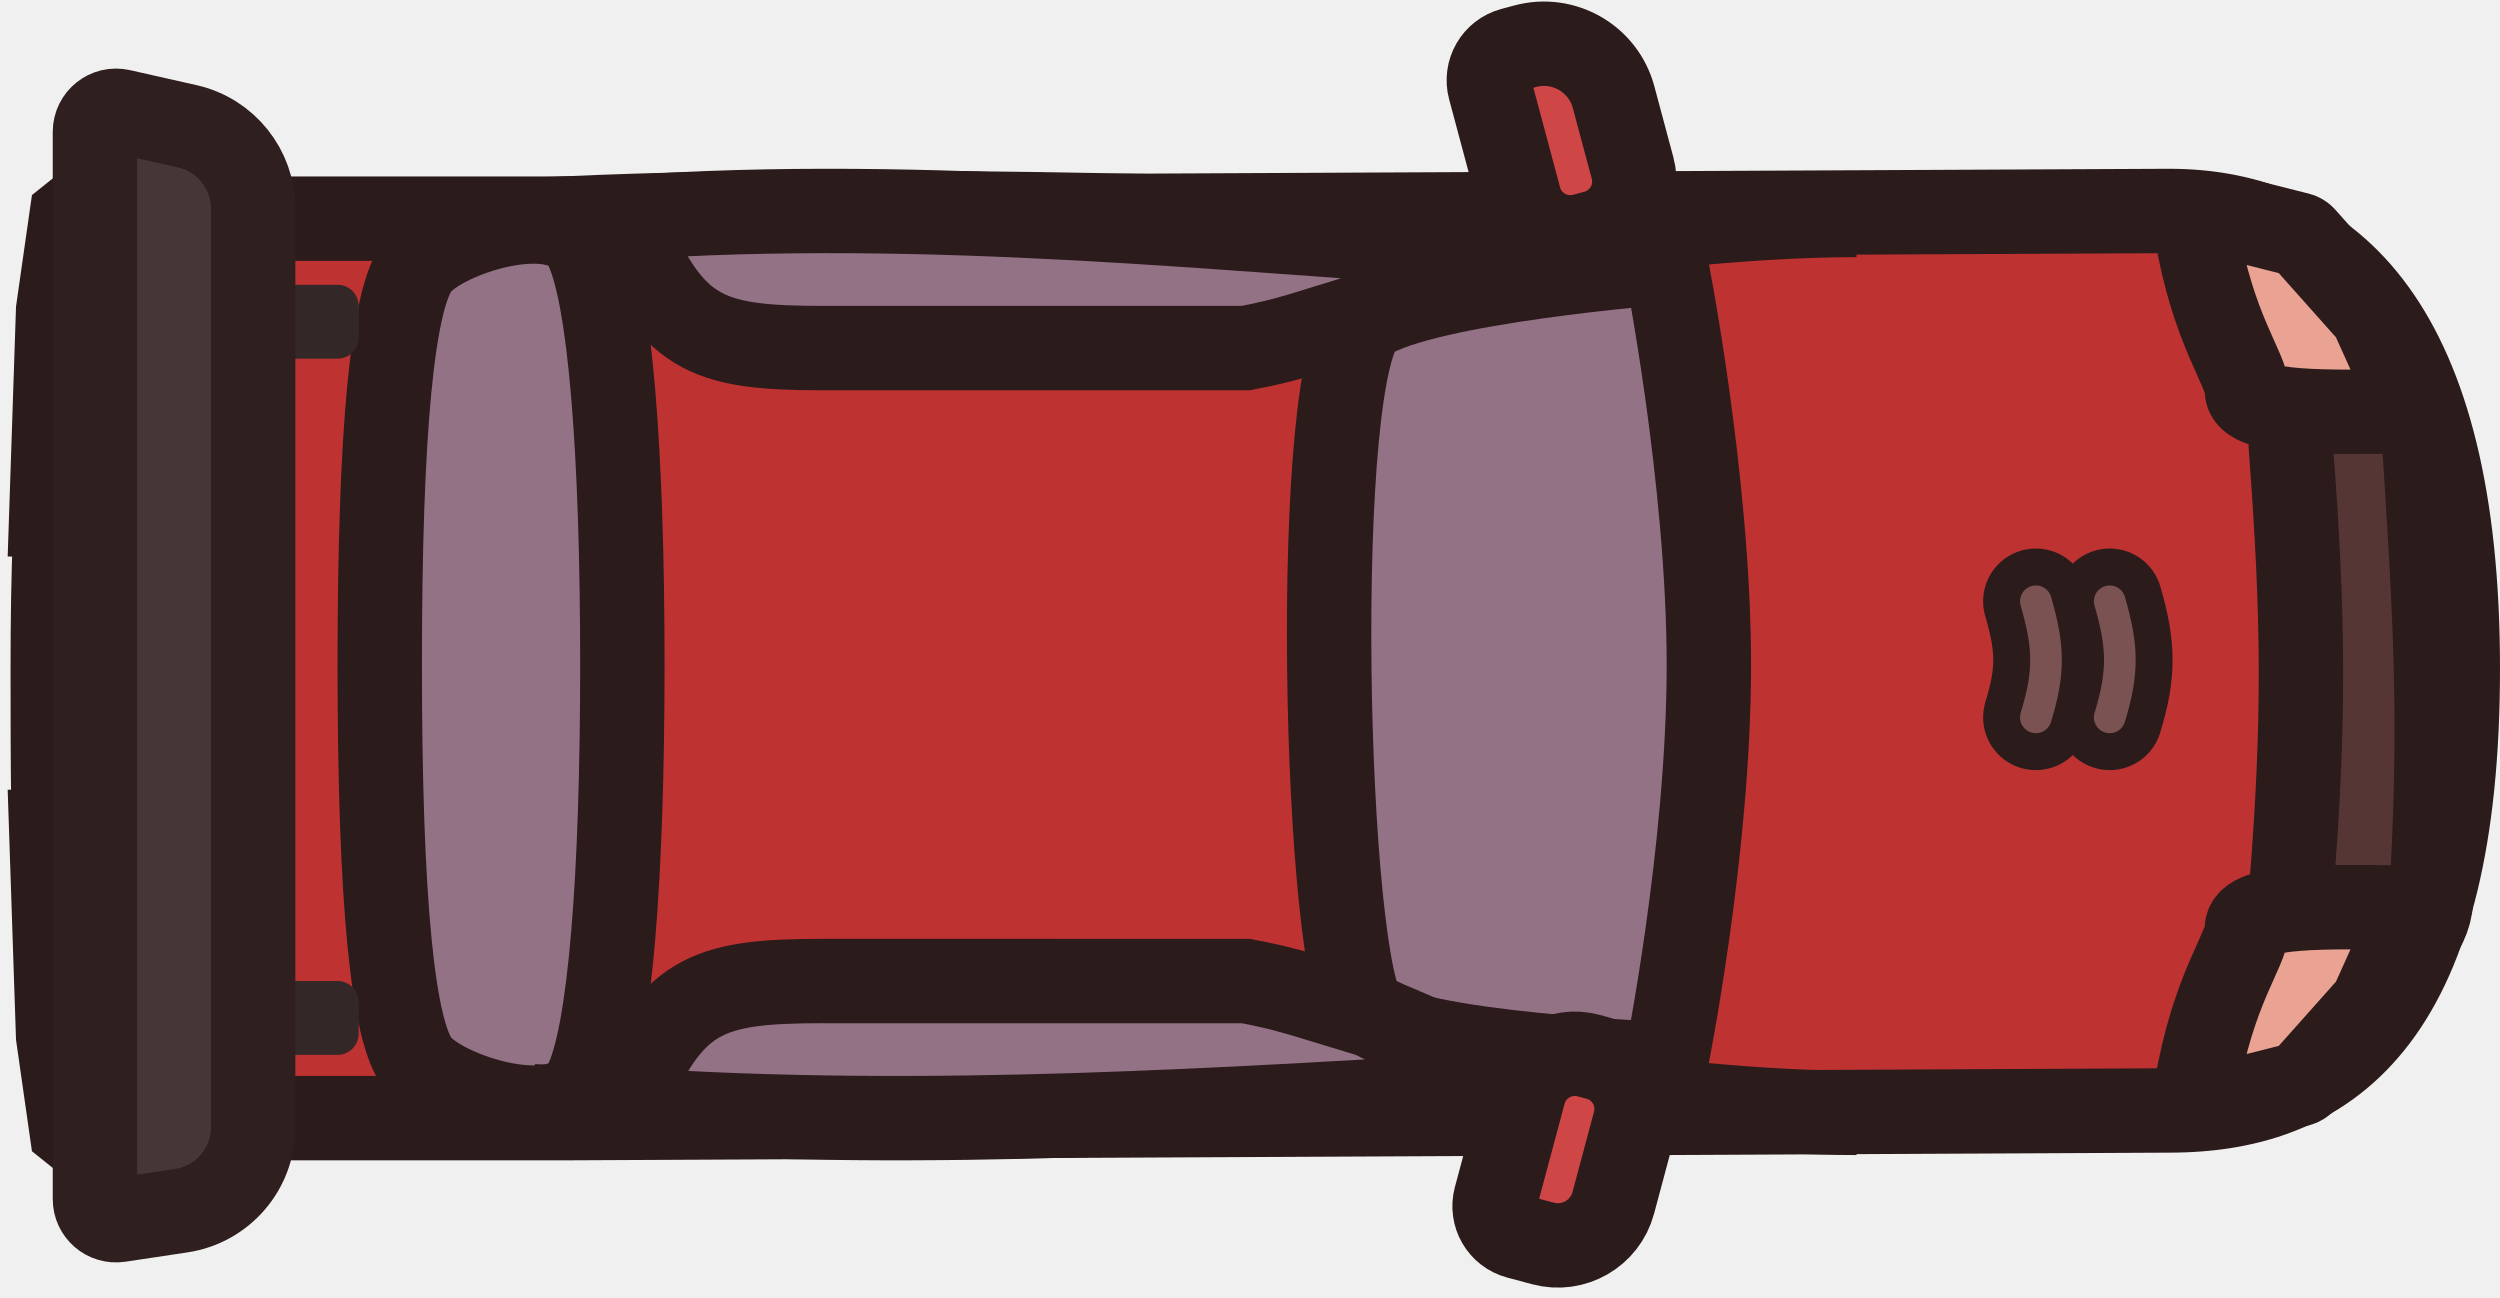
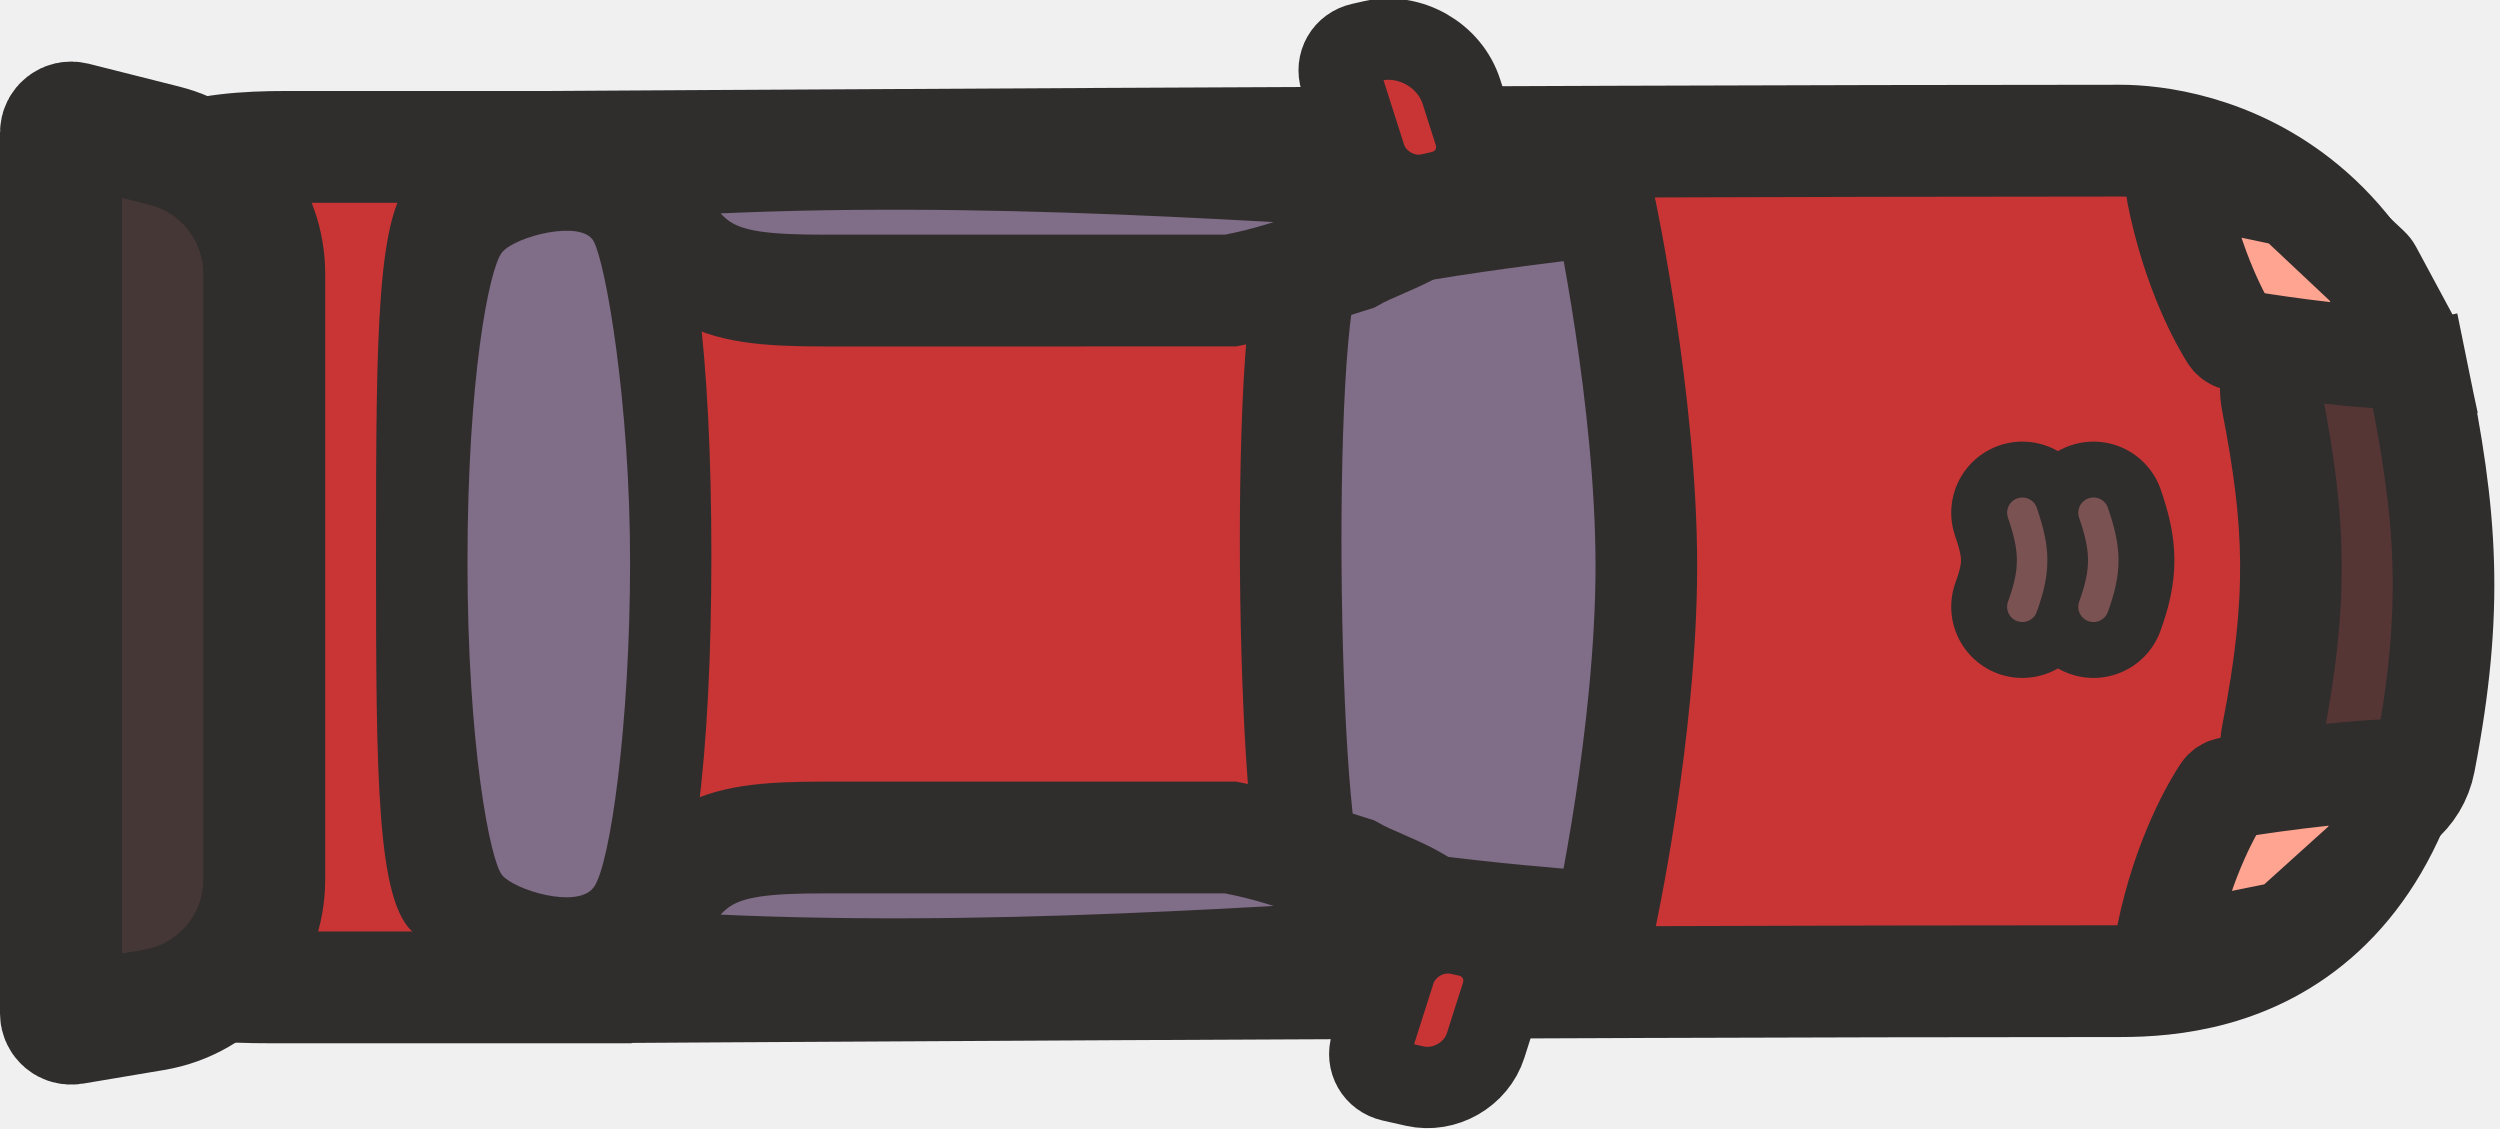
- <svg xmlns="http://www.w3.org/2000/svg" width="237" height="123" viewBox="0 0 237 123" fill="none">
-   <path d="M205.64 105.271C221.48 105.271 233 95.804 233 63.371C233 30.937 221 20 205.64 20L51.177 20.729H25.203C9.363 20.729 5 26.034 5 63.371C5 100.707 5.519 106 23.759 106H53.582L205.64 105.271Z" fill="#BF3232" stroke="#2B1B1B" stroke-width="8" />
-   <path d="M162 63.075C162 80.74 157.904 100.87 157.904 100.87C157.904 100.87 133.698 99.976 129.602 96.4C125.507 92.823 124.14 33.811 129.602 30.235C135.064 26.658 157.904 24.87 157.904 24.87C157.904 24.87 162 45.411 162 63.075Z" fill="#947286" stroke="#2B1B1B" stroke-width="8" />
-   <path d="M55.441 23.153C57.885 27.639 59 43.304 59 63C59 82.696 57.885 98.361 55.441 102.847C52.997 107.333 42.112 103.879 39.667 100.888C37.223 97.897 36 85.414 36 63C36 40.586 37.223 28.103 39.667 25.112C42.112 22.121 52.997 18.667 55.441 23.153Z" fill="#947286" stroke="#2B1B1B" stroke-width="8" />
-   <path d="M9 82.87V78.87H4.864L5.002 83.003L5.502 98.003L5.509 98.221L5.54 98.436L6.54 105.436L6.764 107.004L8.001 107.994L10.5 104.87C8.001 107.994 8.002 107.994 8.003 107.995L8.004 107.996L8.008 107.999L8.015 108.005L8.033 108.019L8.081 108.056C8.118 108.085 8.166 108.121 8.222 108.163C8.334 108.246 8.488 108.357 8.672 108.48C9.005 108.702 9.581 109.061 10.264 109.334C10.709 109.512 12.319 110.138 14.095 109.428C16.556 108.443 17 106.079 17 104.87C17 101.796 16.873 98.36 16.749 95.019L16.747 94.972C16.622 91.578 16.5 88.282 16.5 85.37C16.5 83.703 15.877 82.266 14.877 81.195C13.962 80.215 12.883 79.697 12.095 79.416C11.285 79.126 10.531 78.998 10.02 78.937C9.754 78.906 9.526 78.889 9.354 78.88C9.268 78.876 9.194 78.873 9.135 78.872C9.105 78.871 9.079 78.871 9.056 78.871L9.025 78.87L9.012 78.87L9.006 78.87L9.003 78.87C9.001 78.87 9 78.87 9 82.87Z" fill="#EAA292" stroke="#2B1B1B" stroke-width="8" />
-   <path d="M9 44.759V48.759H4.864L5.002 44.626L5.502 29.625L5.509 29.408L5.54 29.193L6.54 22.193L6.764 20.625L8.001 19.635L10.5 22.759C8.001 19.635 8.002 19.635 8.003 19.634L8.004 19.633L8.008 19.63L8.015 19.624L8.033 19.61L8.081 19.573C8.118 19.544 8.166 19.508 8.222 19.466C8.334 19.383 8.488 19.272 8.672 19.149C9.005 18.927 9.581 18.568 10.264 18.295C10.709 18.117 12.319 17.491 14.095 18.201C16.556 19.186 17 21.55 17 22.759C17 25.833 16.873 29.269 16.749 32.61L16.747 32.657C16.622 36.051 16.5 39.347 16.5 42.259C16.5 43.926 15.877 45.362 14.877 46.433C13.962 47.414 12.883 47.932 12.095 48.213C11.285 48.503 10.531 48.631 10.02 48.692C9.754 48.723 9.526 48.74 9.354 48.749C9.268 48.753 9.194 48.756 9.135 48.757C9.105 48.758 9.079 48.758 9.056 48.758L9.025 48.759L9.012 48.759L9.006 48.759L9.003 48.759C9.001 48.759 9 48.759 9 44.759Z" fill="#EAA292" stroke="#2B1B1B" stroke-width="8" />
-   <path d="M123.423 25.879H84.573C73.5 25.879 70.5 25.37 66 20.37M176 20.379C157.5 20.379 134.326 24.909 123.423 25.877H84.573" stroke="#2B1B1B" stroke-width="8" />
-   <path d="M123.423 99.87H84.573C73.5 99.87 70 100.37 65.5 105.37M176 105.5C157.5 105.5 134.326 100.84 123.423 99.871H84.573" stroke="#2B1B1B" stroke-width="8" />
-   <path d="M160 21.37C127.5 21.37 84.5 19.044 50.5 20.87" stroke="#2B1B1B" stroke-width="8" />
-   <path d="M160 104C127.5 104 84.5 106.696 50.5 104.87" stroke="#2B1B1B" stroke-width="8" />
-   <path d="M223.803 36H223.164C219.649 36 216.917 38.999 217.178 42.462C218.389 58.502 218.501 68.338 217.194 84.502C216.913 87.974 219.646 91 223.178 91H224.478C227.631 91 230.261 88.552 230.46 85.386C231.521 68.539 230.869 58.213 229.79 41.613C229.586 38.462 226.971 36 223.803 36Z" fill="#563535" stroke="#2B1B1B" stroke-width="8" />
-   <path d="M118.107 93.003L78.118 93C66.72 93 63.632 94.235 59 105.162C88.336 107.201 118.186 105.014 138.773 103.923C140.316 99.551 133.626 98.243 130.023 96.277C123.385 94.284 122.215 93.778 118.107 93.003Z" fill="#947286" />
-   <path d="M118.107 93.003L78.118 93C66.72 93 63.632 94.235 59 105.162C88.336 107.201 118.186 105.014 138.773 103.923C140.316 99.551 133.626 98.243 130.023 96.277C123.385 94.284 122.215 93.778 118.107 93.003ZM118.107 93.003H78.118" stroke="#2B1B1B" stroke-width="8" />
-   <path d="M118.107 32.997L78.118 33C66.72 33 63.632 31.746 59 20.65C88.336 18.579 118.186 22.019 138.773 23.127C140.316 27.567 133.626 27.676 130.023 29.672C123.385 31.696 122.215 32.21 118.107 32.997Z" fill="#947286" />
-   <path d="M118.107 32.997L78.118 33C66.72 33 63.632 31.746 59 20.65C88.336 18.579 118.186 22.019 138.773 23.127C140.316 27.567 133.626 27.676 130.023 29.672C123.385 31.696 122.215 32.21 118.107 32.997ZM118.107 32.997H78.118" stroke="#2B1B1B" stroke-width="8" />
-   <path d="M141.242 8.385C140.813 6.785 141.763 5.14 143.363 4.711L144.596 4.38C148.243 3.403 151.991 5.567 152.968 9.214L154.765 15.919C155.479 18.587 153.896 21.328 151.229 22.043L150.155 22.331C147.488 23.046 144.746 21.463 144.031 18.795L141.242 8.385Z" fill="#CF4646" stroke="#2B1B1B" stroke-width="8" />
-   <mask id="path-16-inside-1_2494_194" fill="white">
-     <rect x="17" y="27" width="17" height="7" rx="2" />
-   </mask>
-   <rect x="17" y="27" width="17" height="7" rx="2" fill="#737373" stroke="#332727" stroke-width="7" mask="url(#path-16-inside-1_2494_194)" />
-   <mask id="path-17-inside-2_2494_194" fill="white">
-     <rect x="17" y="93" width="17" height="7" rx="2" />
-   </mask>
-   <rect x="17" y="93" width="17" height="7" rx="2" fill="#737373" stroke="#332727" stroke-width="7" mask="url(#path-17-inside-2_2494_194)" />
-   <path d="M9 12.501C9 11.219 10.189 10.268 11.44 10.55L17.76 11.976C21.409 12.799 24 16.04 24 19.78V106.858C24 110.817 21.104 114.18 17.189 114.769L11.297 115.655C10.088 115.836 9 114.9 9 113.677V12.501Z" fill="#463737" stroke="#301F1F" stroke-width="8" />
-   <path d="M213 37.001C213 35.023 209.781 31.321 208.194 21.795C208.088 21.158 208.618 20.597 209.261 20.656L212.923 20.993C212.974 20.998 213.025 21.006 213.075 21.019L217.897 22.235C218.091 22.284 218.266 22.39 218.399 22.539L224.742 29.662C224.81 29.738 224.866 29.824 224.907 29.916L228.365 37.59C228.663 38.252 228.18 39.002 227.454 39.008C220.993 39.059 213 39.312 213 37.001Z" fill="#EAA292" stroke="#2B1B1B" stroke-width="8" />
-   <path d="M213 88.04C213 90.017 209.781 93.72 208.194 103.246C208.088 103.883 208.618 104.444 209.261 104.385L212.923 104.048C212.974 104.043 213.025 104.035 213.075 104.022L217.897 102.806C218.091 102.757 218.266 102.651 218.399 102.502L224.742 95.379C224.81 95.303 224.866 95.217 224.907 95.124L228.365 87.451C228.663 86.789 228.18 86.039 227.454 86.033C220.993 85.982 213 85.729 213 88.04Z" fill="#EAA292" stroke="#2B1B1B" stroke-width="8" />
-   <path d="M141.787 113.572C141.358 115.172 142.308 116.817 143.908 117.246L146.27 117.879C149.176 118.658 152.162 116.934 152.94 114.028L154.978 106.422C155.693 103.755 154.11 101.013 151.443 100.298L150.582 100.067C147.914 99.353 145.173 100.936 144.458 103.603L141.787 113.572Z" fill="#CF4646" stroke="#2B1B1B" stroke-width="8" />
-   <path d="M200 57C201.248 61.295 201.316 63.712 200 68.006" stroke="#2B1B1B" stroke-width="10" stroke-linecap="round" />
-   <path d="M200 57C201.248 61.295 201.316 63.712 200 68.006" stroke="#7A5252" stroke-width="3" stroke-linecap="round" />
-   <path d="M193 57C194.248 61.295 194.316 63.712 193 68.006" stroke="#2B1B1B" stroke-width="10" stroke-linecap="round" />
-   <path d="M193 57C194.248 61.295 194.316 63.712 193 68.006" stroke="#7A5252" stroke-width="3" stroke-linecap="round" />
+ <svg xmlns="http://www.w3.org/2000/svg" width="246" height="111" viewBox="0 0 246 111" fill="none">
+   <g id="car" clip-path="url(#clip0_224_566)">
+     <path id="Vector" d="M56.583 97.158H56.601L56.619 97.158L56.583 91.658C56.619 97.158 56.62 97.158 56.62 97.158L56.623 97.158L56.636 97.158L56.686 97.158L56.886 97.156L57.674 97.151L60.716 97.132C63.365 97.115 67.217 97.091 72.024 97.062C81.639 97.005 95.077 96.928 110.371 96.852C140.96 96.699 178.964 96.545 208.641 96.545C213.549 96.545 221.617 95.809 228.378 89.556C235.175 83.269 239.501 72.496 239.501 55.079C239.501 37.275 233.952 26.608 226.666 20.529C219.589 14.625 211.802 13.84 208.64 13.84C178.465 13.845 139.839 13.998 108.761 14.15C93.222 14.226 79.567 14.302 69.798 14.359C64.913 14.387 60.999 14.411 58.307 14.427L55.215 14.446L54.415 14.451L54.211 14.453L54.16 14.453H28.203C24.144 14.453 20.207 14.718 16.833 16.034C13.085 17.497 10.387 20.104 8.661 23.873C7.083 27.319 6.364 31.632 5.977 36.63C5.583 41.712 5.5 48.08 5.5 55.92C5.5 59.459 5.466 62.765 5.436 65.77C5.401 69.208 5.37 72.254 5.398 74.81C5.45 79.589 5.687 83.876 6.819 87.293C8.127 91.239 10.642 94.089 14.627 95.623C18.014 96.925 22.215 97.158 26.76 97.158H56.583Z" fill="#C93535" stroke="#302D2D" stroke-width="11" />
+     <path id="Rectangle 741" d="M6 13.056C6 12.405 6.613 11.927 7.245 12.087L16.18 14.341C21.954 15.797 26 20.991 26 26.946V86.549C26 92.897 21.416 98.316 15.156 99.369L7.166 100.713C6.556 100.816 6 100.345 6 99.727V13.056Z" fill="#463737" stroke="#302D2D" stroke-width="12" />
+     <g id="Group 98">
+       <path id="Rectangle 737" d="M206 50.455C207.248 54.066 207.316 56.099 206 59.709" stroke="#302D2D" stroke-width="14" stroke-linecap="round" />
+       <path id="Rectangle 737_2" d="M199 50.455C200.248 54.066 200.316 56.099 199 59.709" stroke="#302D2D" stroke-width="14" stroke-linecap="round" />
+       <path id="Rectangle 740" d="M206 50.455C207.248 54.066 207.316 56.099 206 59.709" stroke="#7A5252" stroke-width="3" stroke-linecap="round" />
+       <path id="Rectangle 740_2" d="M199 50.455C200.248 54.066 200.316 56.099 199 59.709" stroke="#7A5252" stroke-width="3" stroke-linecap="round" />
+     </g>
+     <path id="Vector_2" d="M64.617 15.566C68.314 19.968 70 35.337 70 54.659C70 73.982 68.314 89.35 64.617 93.752C60.921 98.153 44.459 94.763 40.762 91.829C37.065 88.895 37 76.649 37 54.659C37 32.67 37.065 20.423 40.762 17.489C44.459 14.555 60.921 11.165 64.617 15.566Z" fill="#302D2D" />
+     <path id="Vector 717" d="M162 55.691C162 72.109 157.891 90.818 157.891 90.818C157.891 90.818 132.397 89.007 129.499 86.663C126.602 84.319 125.759 27.437 129.499 25.168C133.239 22.899 157.891 20.182 157.891 20.182C157.891 20.182 162 39.273 162 55.691Z" fill="#806D87" stroke="#302D2D" stroke-width="10" />
+     <g id="Vector_3">
+       <path d="M121.107 82.412L81.118 82.409C69.72 82.409 66.632 83.687 62 94.996C91.336 97.107 121.186 94.843 141.773 93.714C143.316 89.189 136.626 87.835 133.023 85.801C126.385 83.738 125.215 83.214 121.107 82.412Z" fill="#806D87" />
+       <path d="M121.107 82.412L81.118 82.409C69.72 82.409 66.632 83.687 62 94.996C91.336 97.107 121.186 94.843 141.773 93.714C143.316 89.189 136.626 87.835 133.023 85.801C126.385 83.738 125.215 83.214 121.107 82.412ZM121.107 82.412H81.118" stroke="#302D2D" stroke-width="11" />
+     </g>
+     <g id="Vector_4">
+       <path d="M121.107 28.588L81.118 28.591C69.72 28.591 66.632 27.313 62 16.004C91.336 13.893 121.186 16.157 141.773 17.286C143.316 21.811 136.626 23.165 133.023 25.199C126.385 27.262 125.215 27.786 121.107 28.588Z" fill="#806D87" />
+       <path d="M121.107 28.588L81.118 28.591C69.72 28.591 66.632 27.313 62 16.004C91.336 13.893 121.186 16.157 141.773 17.286C143.316 21.811 136.626 23.165 133.023 25.199C126.385 27.262 125.215 27.786 121.107 28.588ZM121.107 28.588H81.118" stroke="#302D2D" stroke-width="11" />
+     </g>
+     <path id="Vector_5" d="M58.41 23.73C59.592 25.89 62 39.517 62 55.326C62 71.134 60.053 85.167 58.41 87.329C56.767 89.491 50.588 87.55 49.407 86.112C48.226 84.674 46 73.316 46 55.326C46 37.335 48.116 26.4 49.407 24.826C50.699 23.253 57.227 21.57 58.41 23.73Z" fill="#806D87" />
+     <path id="Rectangle 742" d="M237.906 36.743L233.402 37.669L237.906 36.743C237.236 33.483 234.364 31.159 231.055 31.159H230.454C225.993 31.159 222.742 35.241 223.575 39.523C225.879 51.356 226.204 58.905 223.584 72.302C222.75 76.567 225.977 80.682 230.464 80.682H231.713C235.03 80.682 237.934 78.34 238.573 75.026C241.504 59.843 240.769 50.683 237.906 36.743Z" fill="#563535" stroke="#302D2D" stroke-width="10" />
+     <path id="Rectangle 739" d="M134.921 102.841C134.418 104.419 135.32 105.994 136.936 106.359L139.218 106.873C142.152 107.534 145.27 105.747 146.184 102.881L147.754 97.953C148.592 95.322 147.088 92.697 144.394 92.09L143.629 91.917C140.935 91.31 138.072 92.951 137.233 95.582L134.921 102.841Z" fill="#C93535" stroke="#302D2D" stroke-width="8" />
+     <path id="Rectangle 735" d="M131.911 7.8C131.408 6.221 132.31 4.646 133.927 4.282L135.065 4.025C138.748 3.195 142.663 5.439 143.809 9.036L145.075 13.011C145.914 15.642 144.41 18.267 141.716 18.874L140.738 19.094C138.044 19.701 135.18 18.06 134.342 15.429L131.911 7.8Z" fill="#C93535" stroke="#302D2D" stroke-width="8" />
+     <path id="Vector 720" d="M219.49 33.062C218.668 31.758 215.781 26.779 214.233 18.923C214.107 18.284 214.63 17.708 215.279 17.758L219.714 18.099L225.377 19.294C225.557 19.332 225.722 19.419 225.856 19.544L233.132 26.383C233.21 26.457 233.277 26.543 233.328 26.638L237.207 33.844C237.565 34.51 237.084 35.314 236.328 35.29C229.843 35.083 221.966 33.791 220.116 33.475C219.855 33.43 219.632 33.286 219.49 33.062Z" fill="#FFA490" stroke="#302D2D" stroke-width="10" />
+     <path id="Vector 721" d="M218.726 77.928C217.879 79.215 214.86 84.198 213.243 92.073C213.112 92.713 213.633 93.294 214.284 93.246L218.952 92.901L224.869 91.702C225.044 91.667 225.207 91.585 225.34 91.465L232.931 84.615C233.011 84.543 233.08 84.457 233.133 84.362L237.165 77.171C237.539 76.504 237.058 75.686 236.294 75.709C229.503 75.913 221.231 77.219 219.347 77.529C219.089 77.572 218.869 77.71 218.726 77.928Z" fill="#FFA490" stroke="#302D2D" stroke-width="10" />
+   </g>
+   <defs>
+     <clipPath id="clip0_224_566">
+       <rect width="246" height="111" fill="white" />
+     </clipPath>
+   </defs>
</svg>
